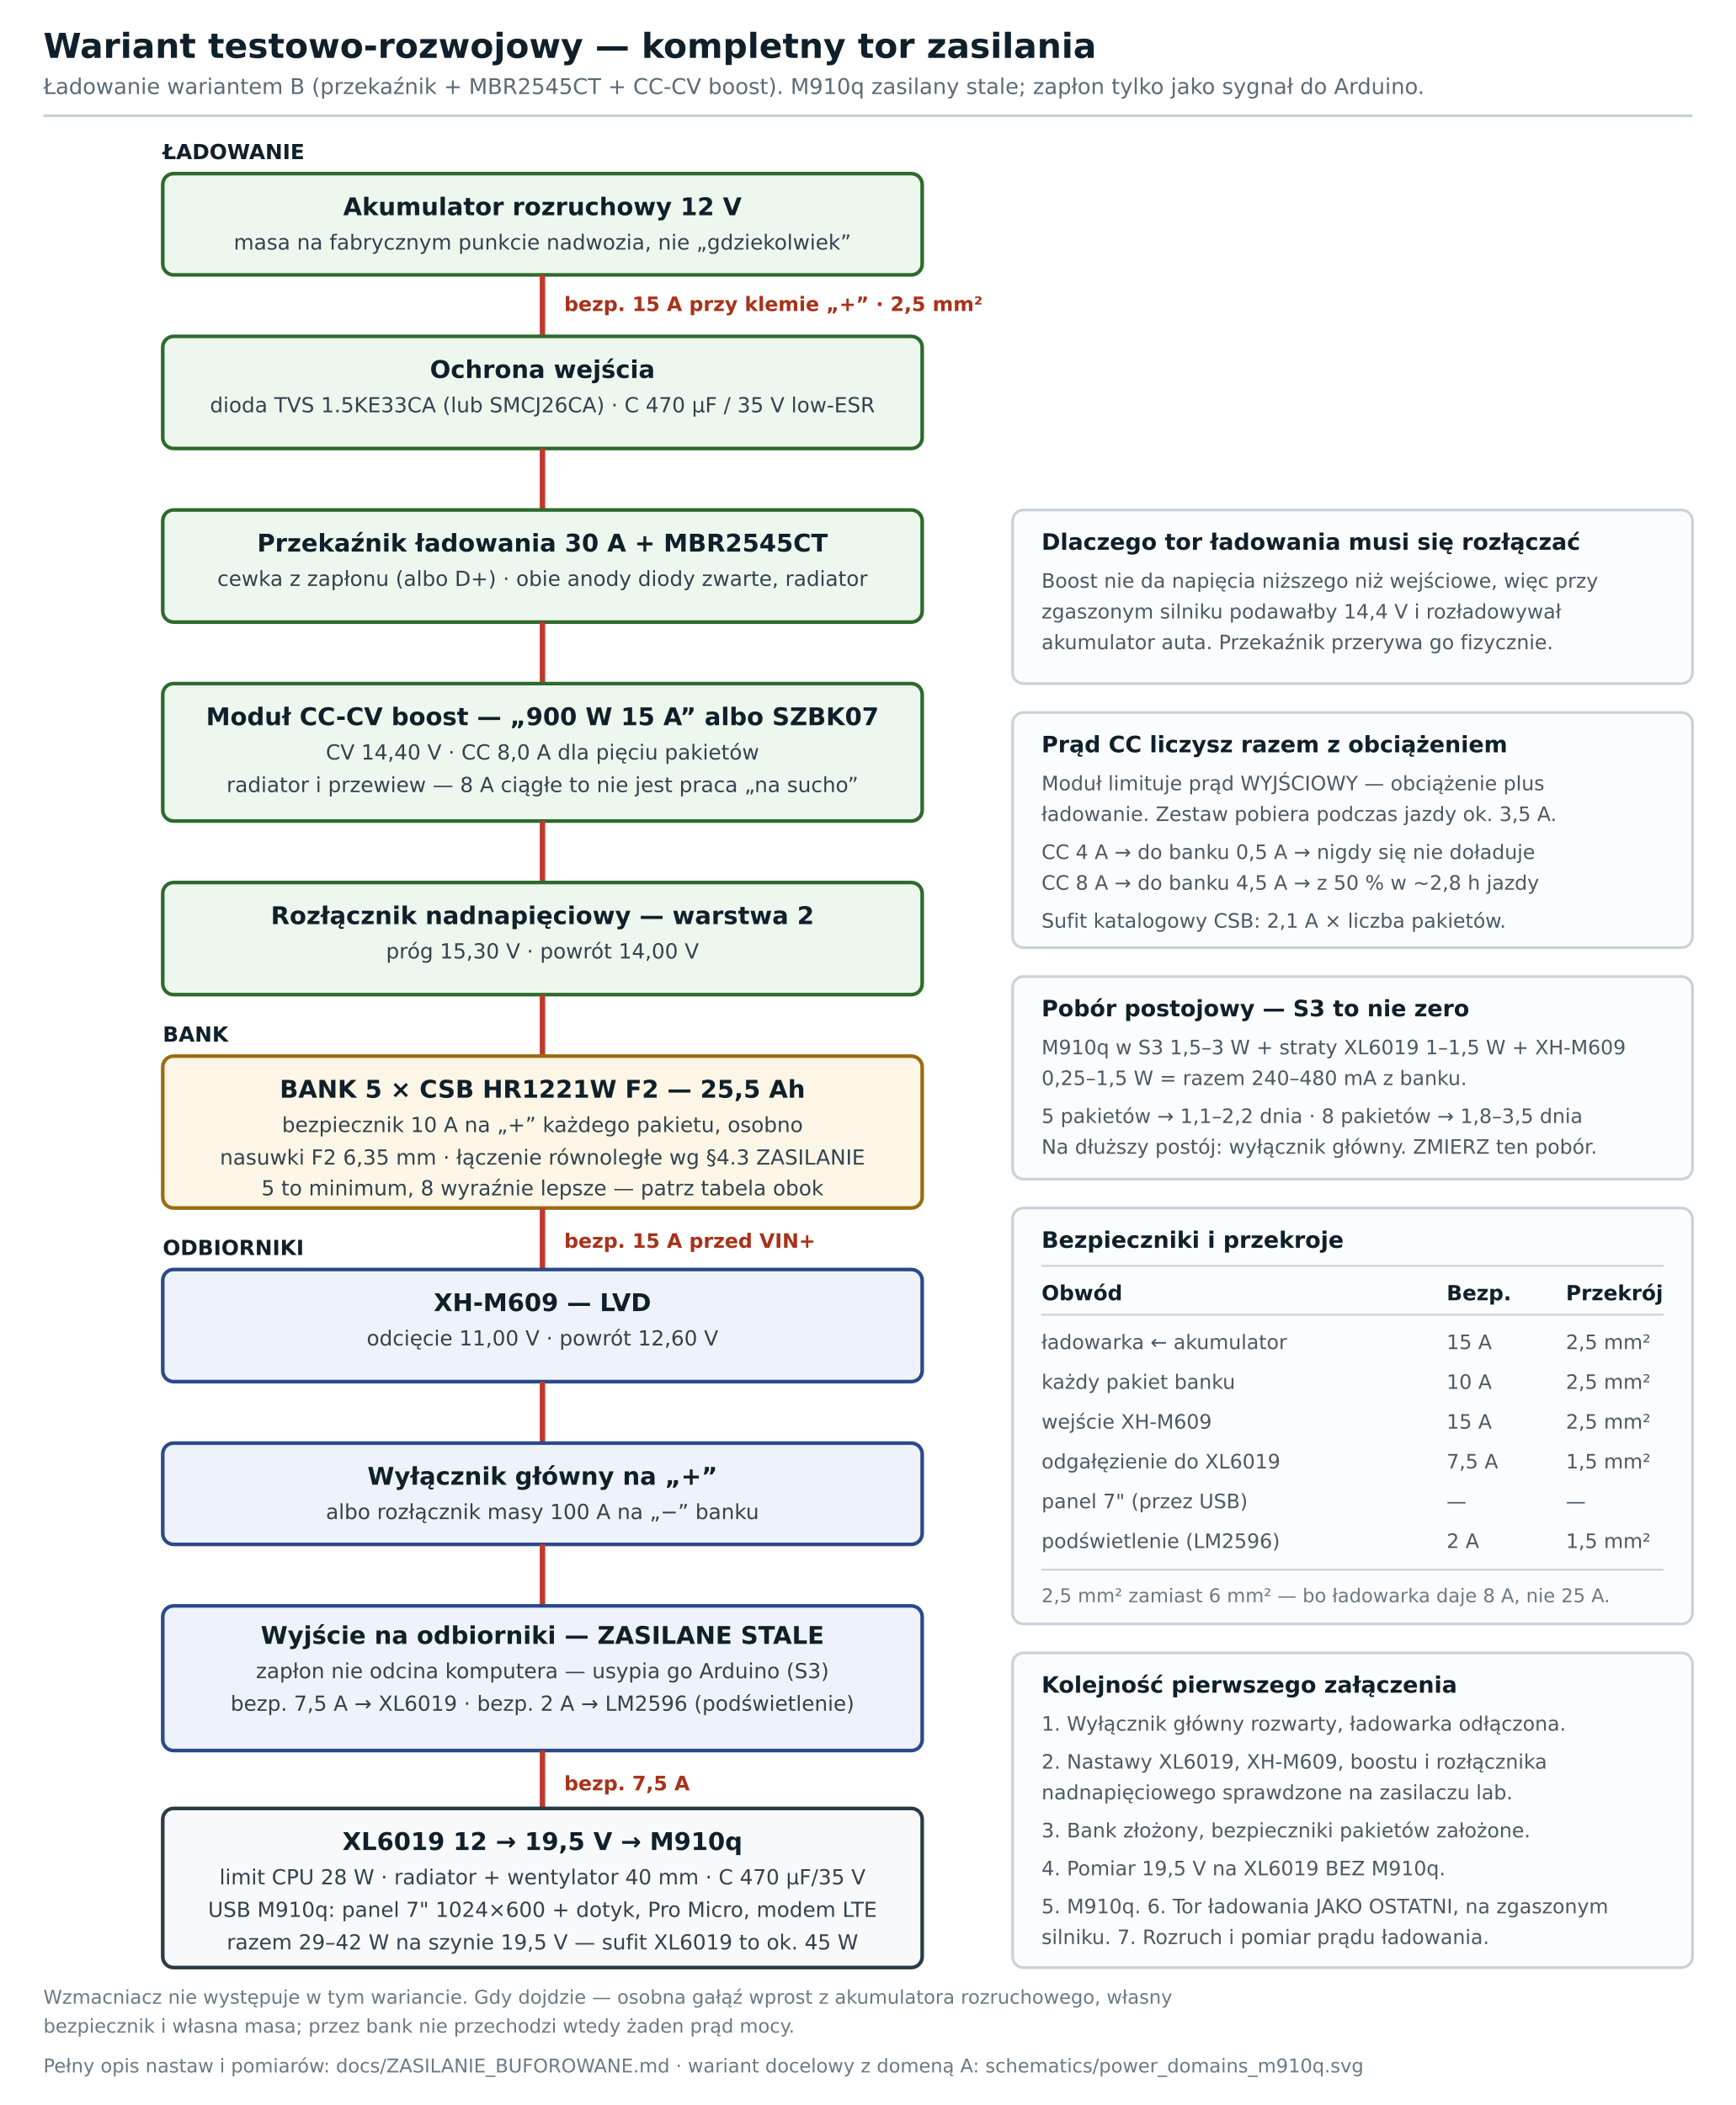
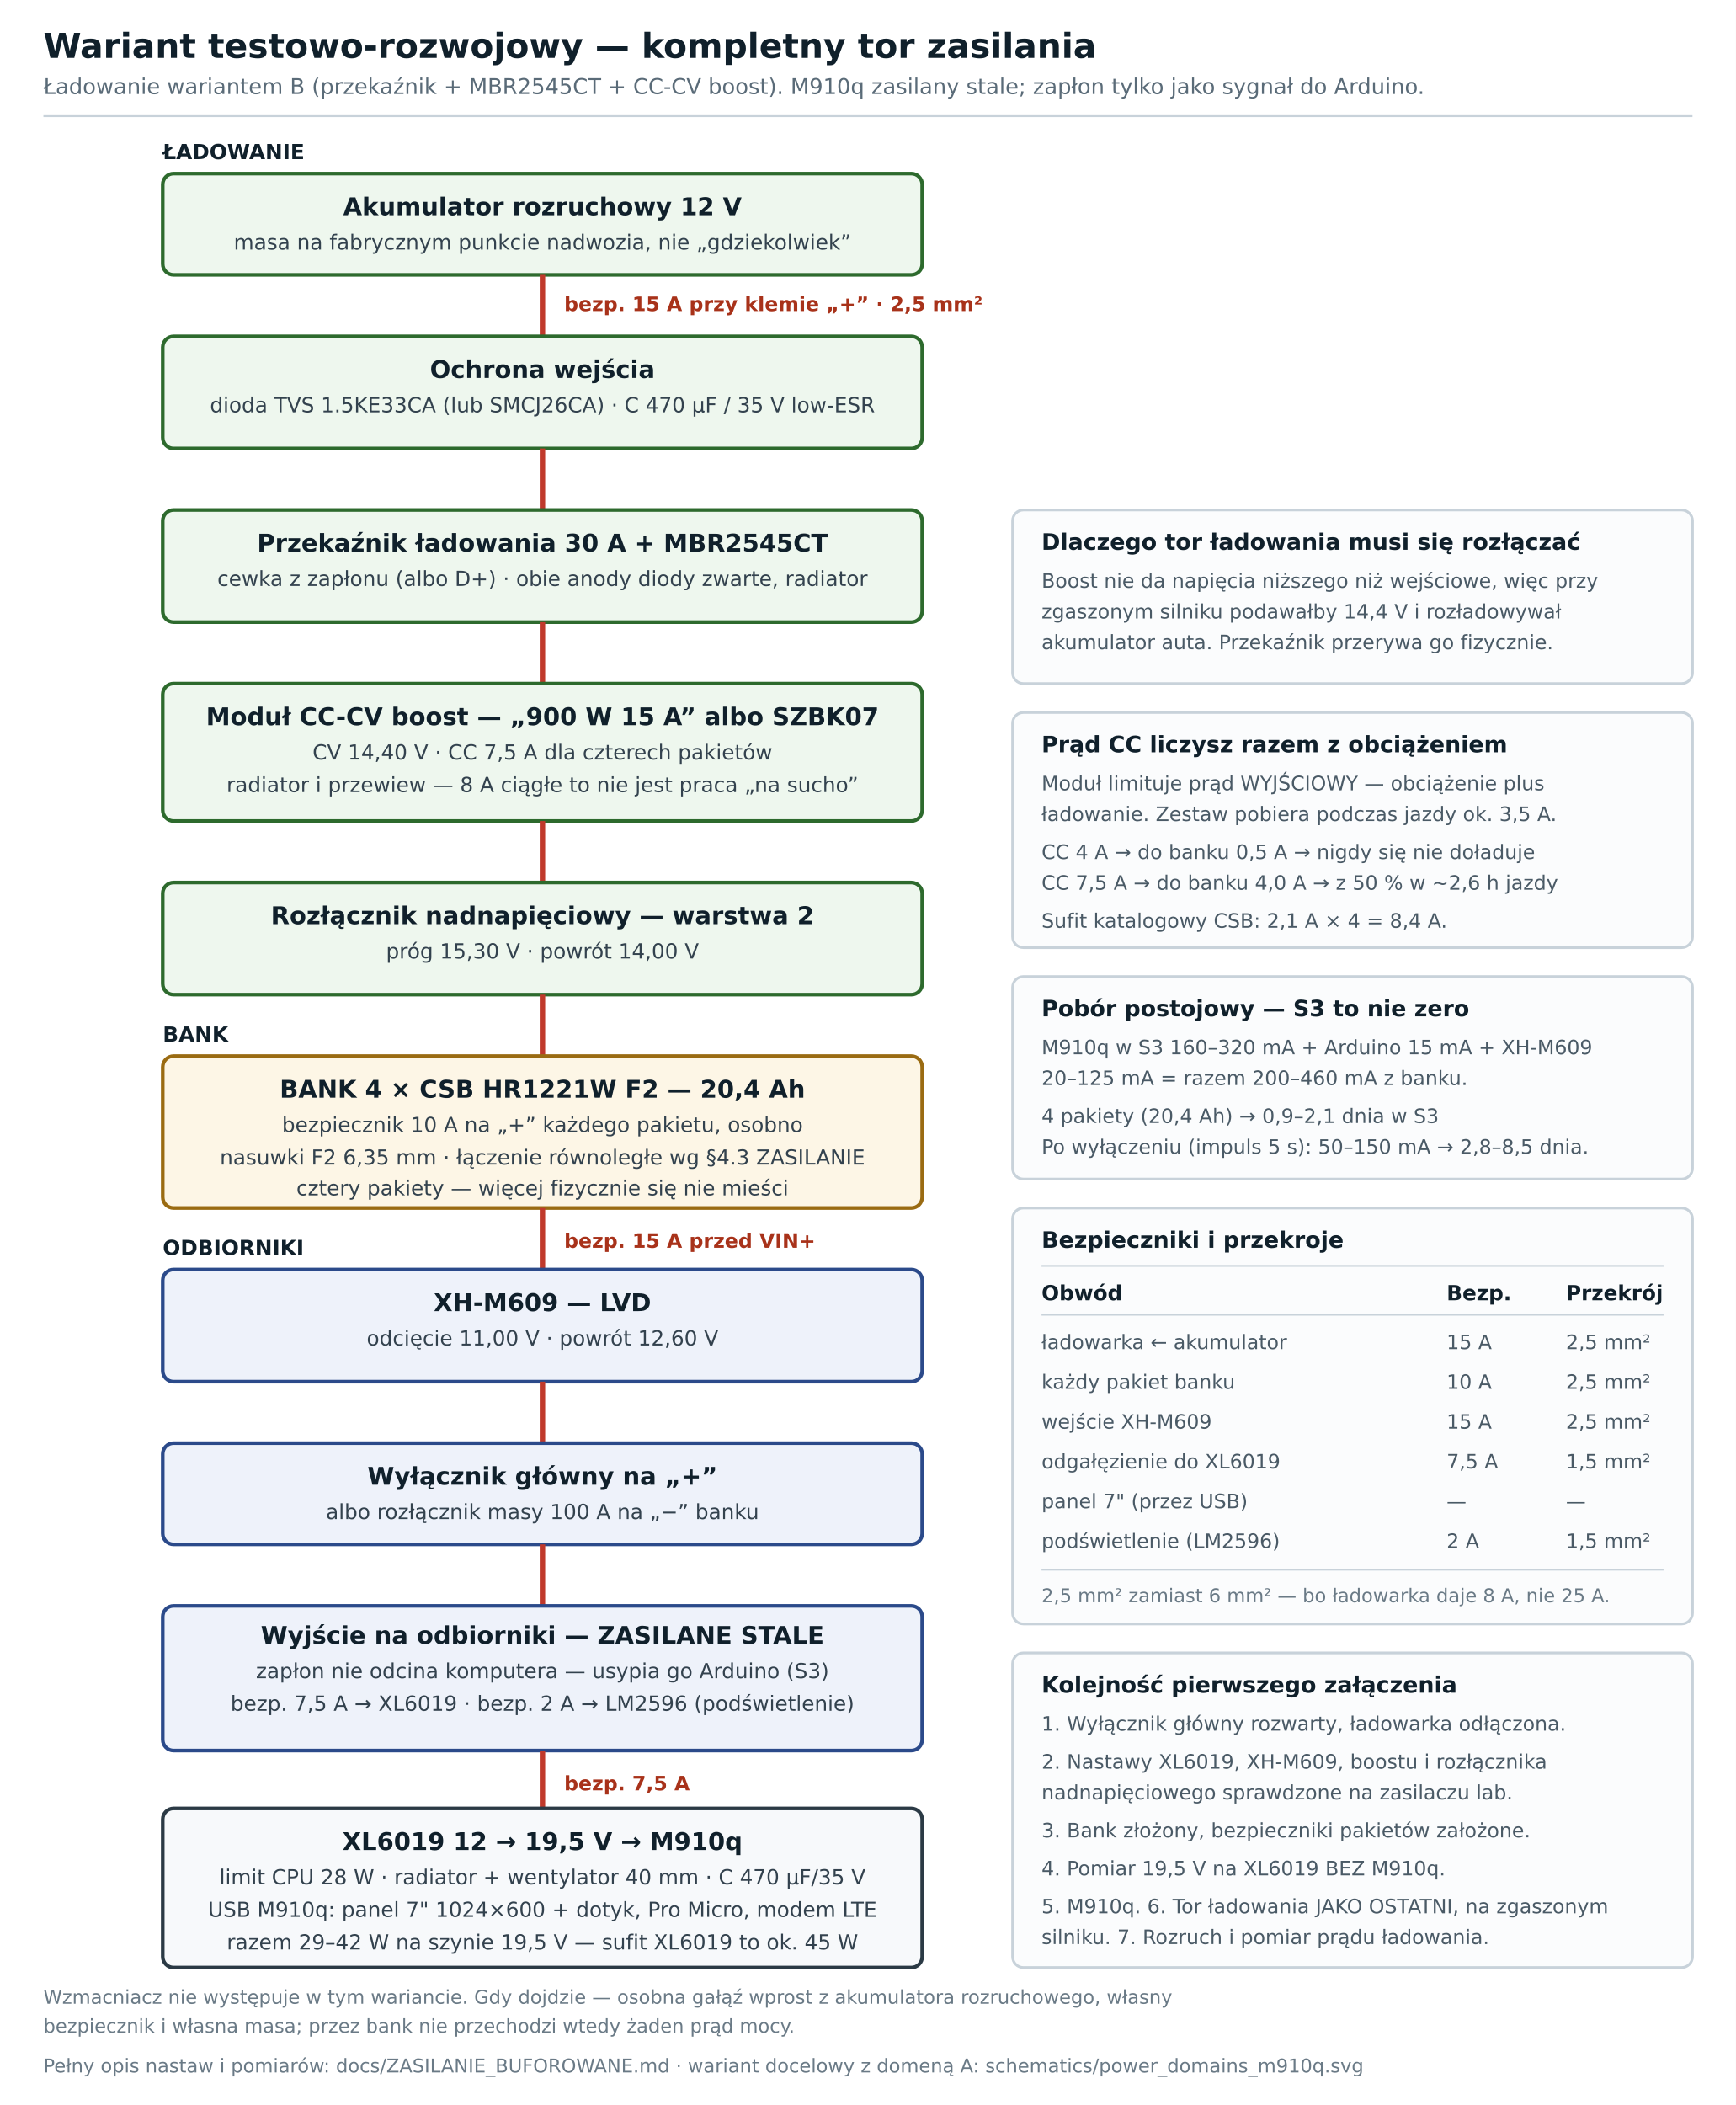
<svg xmlns="http://www.w3.org/2000/svg" width="960" height="1164" viewBox="0 0 960 1164" font-family="DejaVu Sans, Verdana, sans-serif">
  <style>
    .bg   { fill: #ffffff; }
    .box  { fill: #f7f9fb; stroke: #2b3a45; stroke-width: 2; rx: 6; }
    .boxC { fill: #eef7ee; stroke: #2d6a2d; stroke-width: 2; rx: 6; }
    .boxB { fill: #fdf6e6; stroke: #9a6b12; stroke-width: 2; rx: 6; }
    .boxL { fill: #eef2fa; stroke: #2b4a8a; stroke-width: 2; rx: 6; }
    .note { fill: #fbfcfd; stroke: #c8d2da; stroke-width: 1.5; rx: 6; }
    .wire { stroke: #c0392b; stroke-width: 3; fill: none; }
    .ttl  { font-size: 19px; font-weight: bold; fill: #10202b; }
    .sub  { font-size: 12px; fill: #5a6b78; }
    .h    { font-size: 13.5px; font-weight: bold; fill: #10202b; text-anchor: middle; }
    .t    { font-size: 11.5px; fill: #33424e; text-anchor: middle; }
    .tl   { font-size: 11.5px; fill: #33424e; }
    .tb   { font-size: 11.5px; font-weight: bold; fill: #10202b; }
    .nh   { font-size: 12.5px; font-weight: bold; fill: #10202b; }
    .nt   { font-size: 11px; fill: #4a5a66; }
    .fuse { font-size: 11px; font-weight: bold; fill: #a8321a; }
    .foot { font-size: 10.5px; fill: #6a7a86; }
  </style>
  <rect class="bg" x="0" y="0" width="960" height="1164" />
  <text class="ttl" x="24" y="32">Wariant testowo-rozwojowy — kompletny tor zasilania</text>
  <text class="sub" x="24" y="52">Ładowanie wariantem B (przekaźnik + MBR2545CT + CC-CV boost). M910q zasilany stale; zapłon tylko jako sygnał do Arduino.</text>
  <line x1="24" y1="64" x2="936" y2="64" stroke="#c8d2da" stroke-width="1.5" />
  <text class="tb" x="90" y="88" fill="#2d6a2d" font-size="13.5">ŁADOWANIE</text>
  <rect class="boxC" x="90" y="96" width="420" height="56" />
  <text class="h" x="300" y="119">Akumulator rozruchowy 12 V</text>
  <text class="t" x="300" y="138">masa na fabrycznym punkcie nadwozia, nie „gdziekolwiek”</text>
  <path class="wire" d="M300 152 L300 186" />
  <text class="fuse" x="312" y="172">bezp. 15 A przy klemie „+” · 2,5 mm²</text>
  <rect class="boxC" x="90" y="186" width="420" height="62" />
  <text class="h" x="300" y="209">Ochrona wejścia</text>
  <text class="t" x="300" y="228">dioda TVS 1.5KE33CA (lub SMCJ26CA) · C 470 µF / 35 V low-ESR</text>
  <path class="wire" d="M300 248 L300 282" />
  <rect class="boxC" x="90" y="282" width="420" height="62" />
  <text class="h" x="300" y="305">Przekaźnik ładowania 30 A + MBR2545CT</text>
  <text class="t" x="300" y="324">cewka z zapłonu (albo D+) · obie anody diody zwarte, radiator</text>
  <path class="wire" d="M300 344 L300 378" />
  <rect class="boxC" x="90" y="378" width="420" height="76" />
  <text class="h" x="300" y="401">Moduł CC-CV boost — „900 W 15 A” albo SZBK07</text>
-   <text class="t" x="300" y="420">CV 14,40 V · CC 8,0 A dla pięciu pakietów</text>
+   <text class="t" x="300" y="420">CV 14,40 V · CC 7,5 A dla czterech pakietów</text>
  <text class="t" x="300" y="438">radiator i przewiew — 8 A ciągłe to nie jest praca „na sucho”</text>
  <path class="wire" d="M300 454 L300 488" />
  <rect class="boxC" x="90" y="488" width="420" height="62" />
  <text class="h" x="300" y="511">Rozłącznik nadnapięciowy — warstwa 2</text>
  <text class="t" x="300" y="530">próg 15,30 V · powrót 14,00 V</text>
  <path class="wire" d="M300 550 L300 584" />
  <text class="tb" x="90" y="576" fill="#9a6b12" font-size="13.5">BANK</text>
  <rect class="boxB" x="90" y="584" width="420" height="84" />
-   <text class="h" x="300" y="607">BANK 5 × CSB HR1221W F2 — 25,5 Ah</text>
+   <text class="h" x="300" y="607">BANK 4 × CSB HR1221W F2 — 20,4 Ah</text>
  <text class="t" x="300" y="626">bezpiecznik 10 A na „+” każdego pakietu, osobno</text>
  <text class="t" x="300" y="644">nasuwki F2 6,35 mm · łączenie równoległe wg §4.3 ZASILANIE</text>
-   <text class="t" x="300" y="661">5 to minimum, 8 wyraźnie lepsze — patrz tabela obok</text>
+   <text class="t" x="300" y="661">cztery pakiety — więcej fizycznie się nie mieści</text>
  <path class="wire" d="M300 668 L300 702" />
  <text class="fuse" x="312" y="690">bezp. 15 A przed VIN+</text>
  <text class="tb" x="90" y="694" fill="#2b4a8a" font-size="13.5">ODBIORNIKI</text>
  <rect class="boxL" x="90" y="702" width="420" height="62" />
  <text class="h" x="300" y="725">XH-M609 — LVD</text>
  <text class="t" x="300" y="744">odcięcie 11,00 V · powrót 12,60 V</text>
  <path class="wire" d="M300 764 L300 798" />
  <rect class="boxL" x="90" y="798" width="420" height="56" />
  <text class="h" x="300" y="821">Wyłącznik główny na „+”</text>
  <text class="t" x="300" y="840">albo rozłącznik masy 100 A na „−” banku</text>
  <path class="wire" d="M300 854 L300 888" />
  <rect class="boxL" x="90" y="888" width="420" height="80" />
  <text class="h" x="300" y="909">Wyjście na odbiorniki — ZASILANE STALE</text>
  <text class="t" x="300" y="928">zapłon nie odcina komputera — usypia go Arduino (S3)</text>
  <text class="t" x="300" y="946">bezp. 7,5 A → XL6019 · bezp. 2 A → LM2596 (podświetlenie)</text>
  <path class="wire" d="M300 968 L300 1000" />
  <text class="fuse" x="312" y="990">bezp. 7,5 A</text>
  <rect class="box" x="90" y="1000" width="420" height="88" />
  <text class="h" x="300" y="1023">XL6019 12 → 19,5 V → M910q</text>
  <text class="t" x="300" y="1042">limit CPU 28 W · radiator + wentylator 40 mm · C 470 µF/35 V</text>
  <text class="t" x="300" y="1060">USB M910q: panel 7" 1024×600 + dotyk, Pro Micro, modem LTE</text>
  <text class="t" x="300" y="1078">razem 29–42 W na szynie 19,5 V — sufit XL6019 to ok. 45 W</text>
  <rect class="note" x="560" y="282" width="376" height="96" />
  <text class="nh" x="576" y="304">Dlaczego tor ładowania musi się rozłączać</text>
  <text class="nt" x="576" y="325">Boost nie da napięcia niższego niż wejściowe, więc przy</text>
  <text class="nt" x="576" y="342">zgaszonym silniku podawałby 14,4 V i rozładowywał</text>
  <text class="nt" x="576" y="359">akumulator auta. Przekaźnik przerywa go fizycznie.</text>
  <rect class="note" x="560" y="394" width="376" height="130" />
  <text class="nh" x="576" y="416">Prąd CC liczysz razem z obciążeniem</text>
  <text class="nt" x="576" y="437">Moduł limituje prąd WYJŚCIOWY — obciążenie plus</text>
  <text class="nt" x="576" y="454">ładowanie. Zestaw pobiera podczas jazdy ok. 3,5 A.</text>
  <text class="nt" x="576" y="475">CC 4 A  →  do banku 0,5 A  →  nigdy się nie doładuje</text>
-   <text class="nt" x="576" y="492">CC 8 A  →  do banku 4,5 A  →  z 50 % w ~2,8 h jazdy</text>
-   <text class="nt" x="576" y="513">Sufit katalogowy CSB: 2,1 A × liczba pakietów.</text>
+   <text class="nt" x="576" y="492">CC 7,5 A →  do banku 4,0 A  →  z 50 % w ~2,6 h jazdy</text>
+   <text class="nt" x="576" y="513">Sufit katalogowy CSB: 2,1 A × 4 = 8,4 A.</text>
  <rect class="note" x="560" y="540" width="376" height="112" />
  <text class="nh" x="576" y="562">Pobór postojowy — S3 to nie zero</text>
-   <text class="nt" x="576" y="583">M910q w S3 1,5–3 W + straty XL6019 1–1,5 W + XH-M609</text>
-   <text class="nt" x="576" y="600">0,25–1,5 W  =  razem 240–480 mA z banku.</text>
-   <text class="nt" x="576" y="621">5 pakietów → 1,1–2,2 dnia · 8 pakietów → 1,8–3,5 dnia</text>
-   <text class="nt" x="576" y="638">Na dłuższy postój: wyłącznik główny. ZMIERZ ten pobór.</text>
+   <text class="nt" x="576" y="583">M910q w S3 160–320 mA + Arduino 15 mA + XH-M609</text>
+   <text class="nt" x="576" y="600">20–125 mA  =  razem 200–460 mA z banku.</text>
+   <text class="nt" x="576" y="621">4 pakiety (20,4 Ah) → 0,9–2,1 dnia w S3</text>
+   <text class="nt" x="576" y="638">Po wyłączeniu (impuls 5 s): 50–150 mA → 2,8–8,5 dnia.</text>
  <rect class="note" x="560" y="668" width="376" height="230" />
  <text class="nh" x="576" y="690">Bezpieczniki i przekroje</text>
  <line x1="576" y1="700" x2="920" y2="700" stroke="#c8d2da" />
  <text class="tb" x="576" y="719">Obwód</text>
  <text class="tb" x="800" y="719">Bezp.</text>
  <text class="tb" x="866" y="719">Przekrój</text>
  <line x1="576" y1="727" x2="920" y2="727" stroke="#c8d2da" />
  <text class="nt" x="576" y="746">ładowarka ← akumulator</text>
  <text class="nt" x="800" y="746">15 A</text>
  <text class="nt" x="866" y="746">2,5 mm²</text>
  <text class="nt" x="576" y="768">każdy pakiet banku</text>
  <text class="nt" x="800" y="768">10 A</text>
  <text class="nt" x="866" y="768">2,5 mm²</text>
  <text class="nt" x="576" y="790">wejście XH-M609</text>
  <text class="nt" x="800" y="790">15 A</text>
  <text class="nt" x="866" y="790">2,5 mm²</text>
  <text class="nt" x="576" y="812">odgałęzienie do XL6019</text>
  <text class="nt" x="800" y="812">7,5 A</text>
  <text class="nt" x="866" y="812">1,5 mm²</text>
  <text class="nt" x="576" y="834">panel 7" (przez USB)</text>
  <text class="nt" x="800" y="834">—</text>
  <text class="nt" x="866" y="834">—</text>
  <text class="nt" x="576" y="856">podświetlenie (LM2596)</text>
  <text class="nt" x="800" y="856">2 A</text>
  <text class="nt" x="866" y="856">1,5 mm²</text>
  <line x1="576" y1="868" x2="920" y2="868" stroke="#c8d2da" />
  <text class="foot" x="576" y="886">2,5 mm² zamiast 6 mm² — bo ładowarka daje 8 A, nie 25 A.</text>
  <rect class="note" x="560" y="914" width="376" height="174" />
  <text class="nh" x="576" y="936">Kolejność pierwszego załączenia</text>
  <text class="nt" x="576" y="957">1. Wyłącznik główny rozwarty, ładowarka odłączona.</text>
  <text class="nt" x="576" y="978">2. Nastawy XL6019, XH-M609, boostu i rozłącznika</text>
  <text class="nt" x="576" y="995">    nadnapięciowego sprawdzone na zasilaczu lab.</text>
  <text class="nt" x="576" y="1016">3. Bank złożony, bezpieczniki pakietów założone.</text>
  <text class="nt" x="576" y="1037">4. Pomiar 19,5 V na XL6019 BEZ M910q.</text>
  <text class="nt" x="576" y="1058">5. M910q. 6. Tor ładowania JAKO OSTATNI, na zgaszonym</text>
  <text class="nt" x="576" y="1075">    silniku. 7. Rozruch i pomiar prądu ładowania.</text>
  <text class="foot" x="24" y="1108">Wzmacniacz nie występuje w tym wariancie. Gdy dojdzie — osobna gałąź wprost z akumulatora rozruchowego, własny</text>
  <text class="foot" x="24" y="1124">bezpiecznik i własna masa; przez bank nie przechodzi wtedy żaden prąd mocy.</text>
  <text class="foot" x="24" y="1146">Pełny opis nastaw i pomiarów: docs/ZASILANIE_BUFOROWANE.md · wariant docelowy z domeną A: schematics/power_domains_m910q.svg</text>
</svg>
